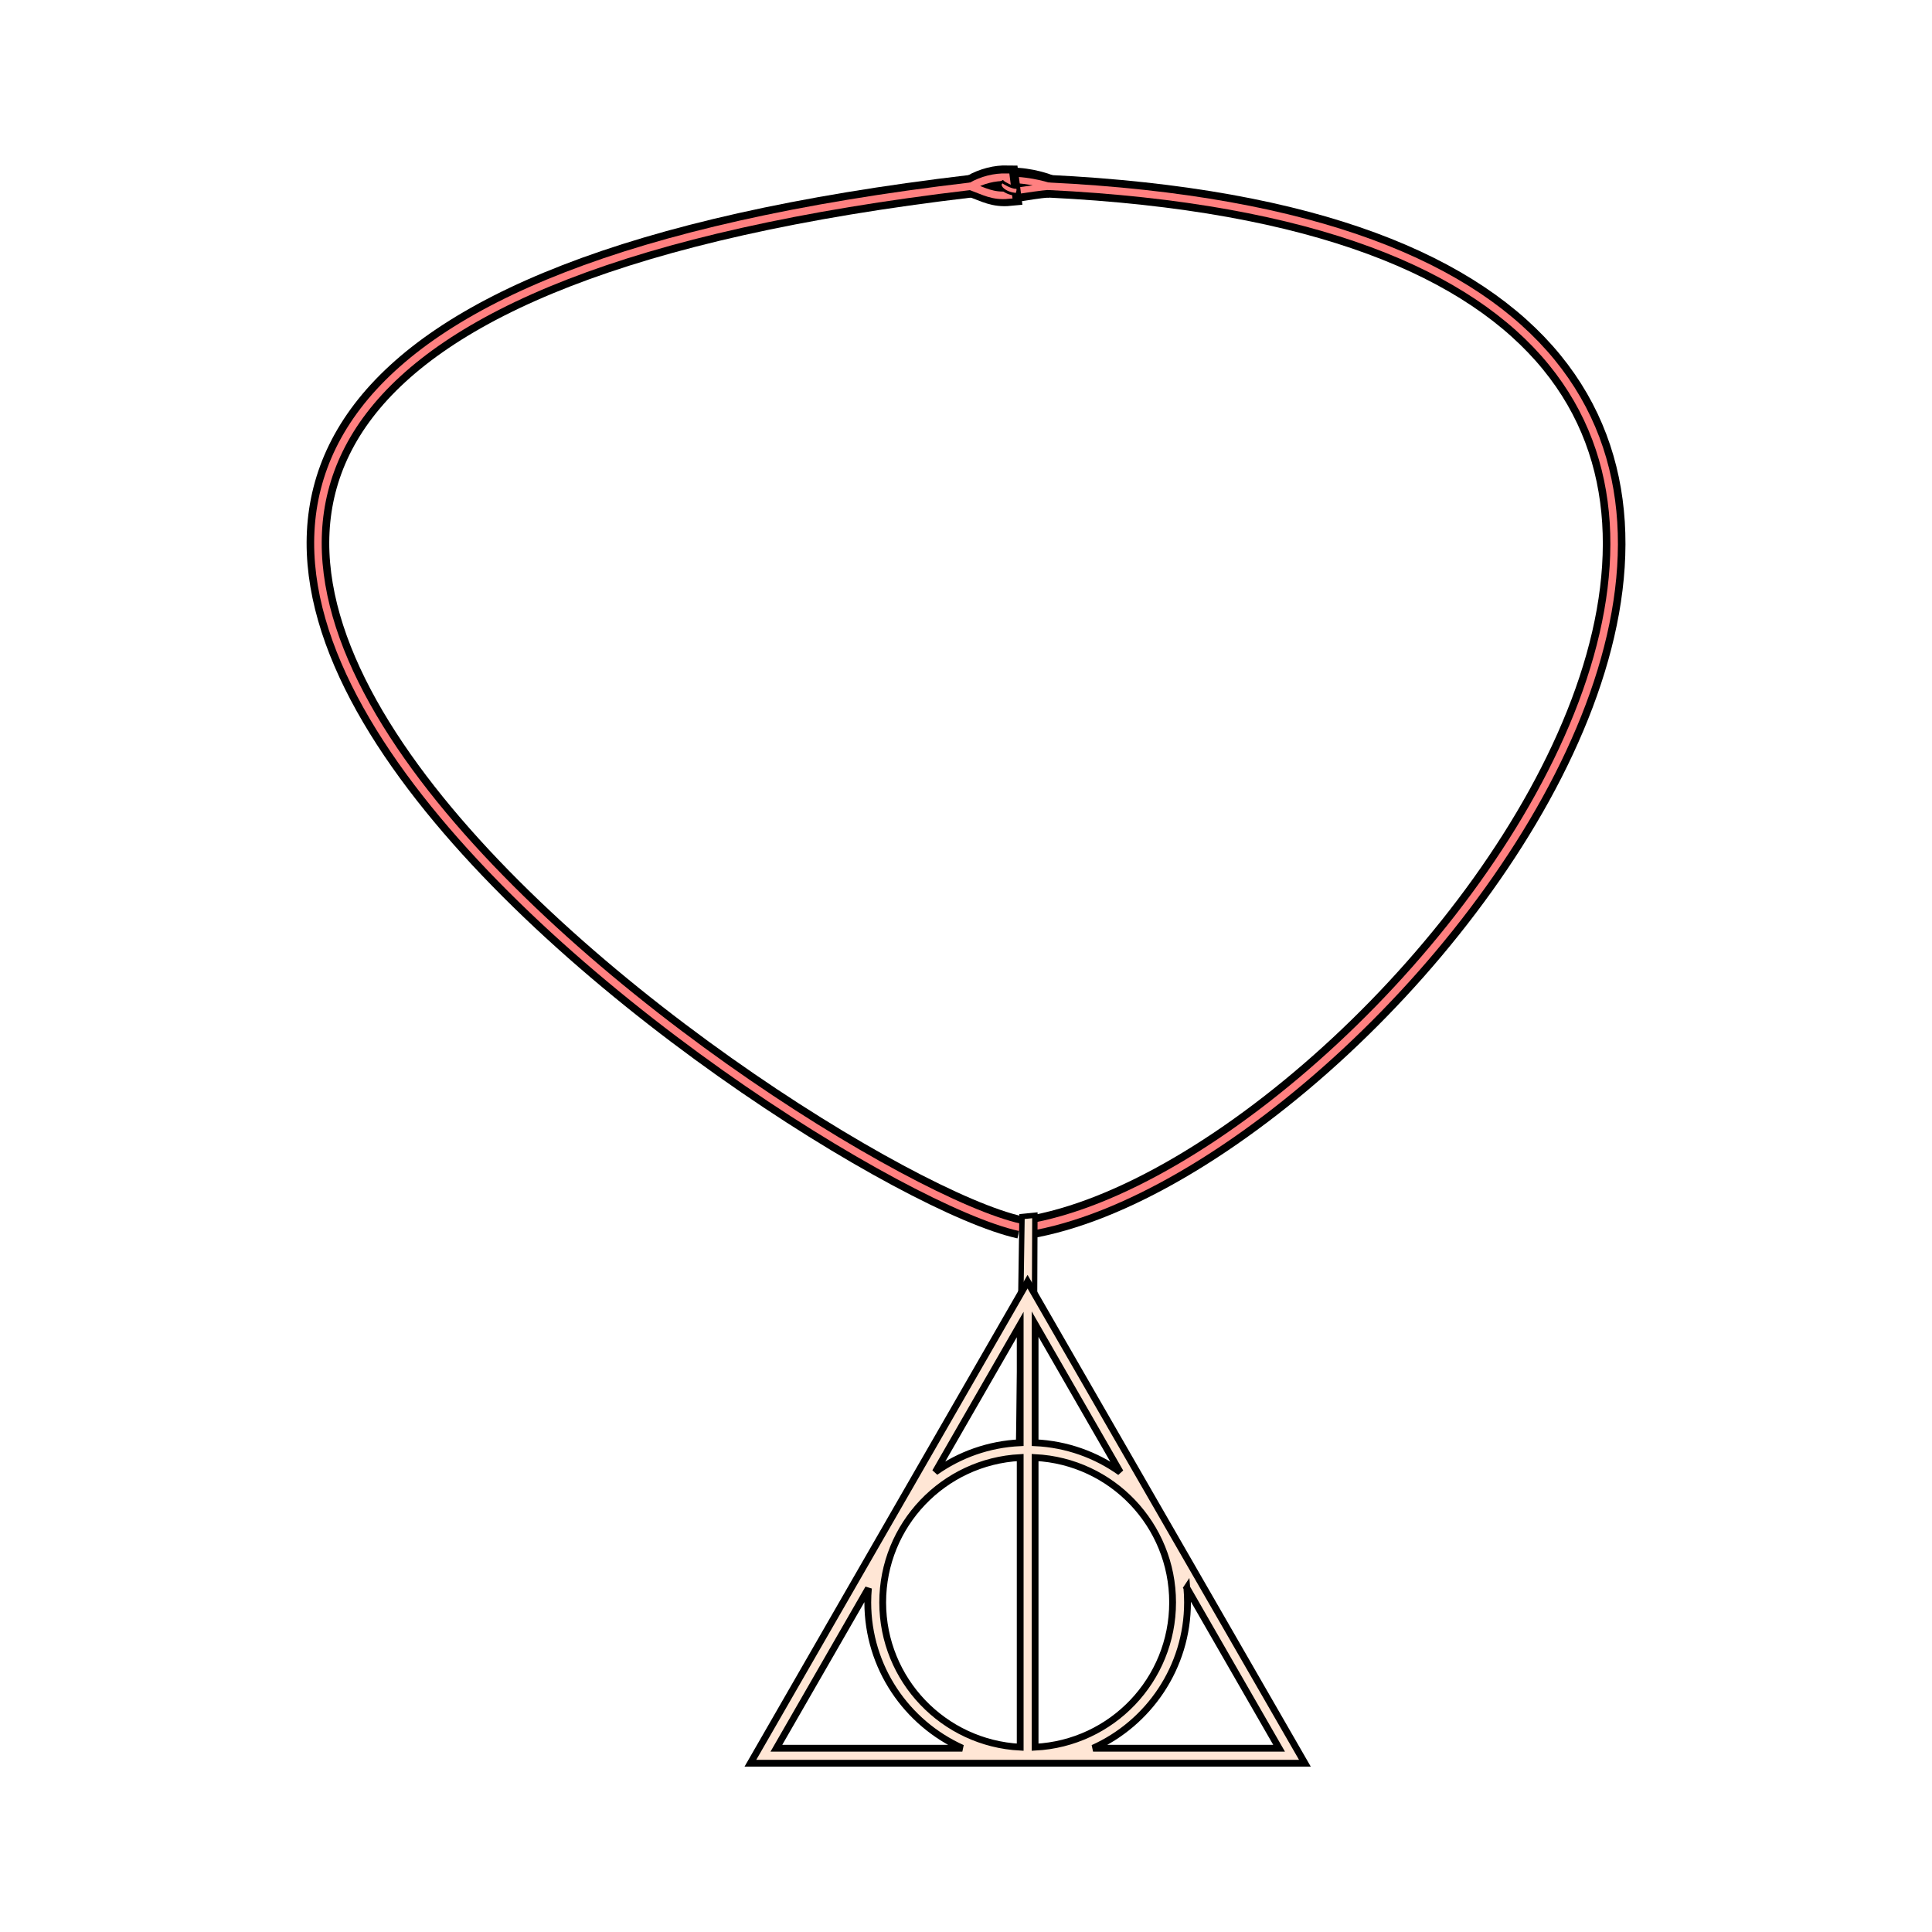
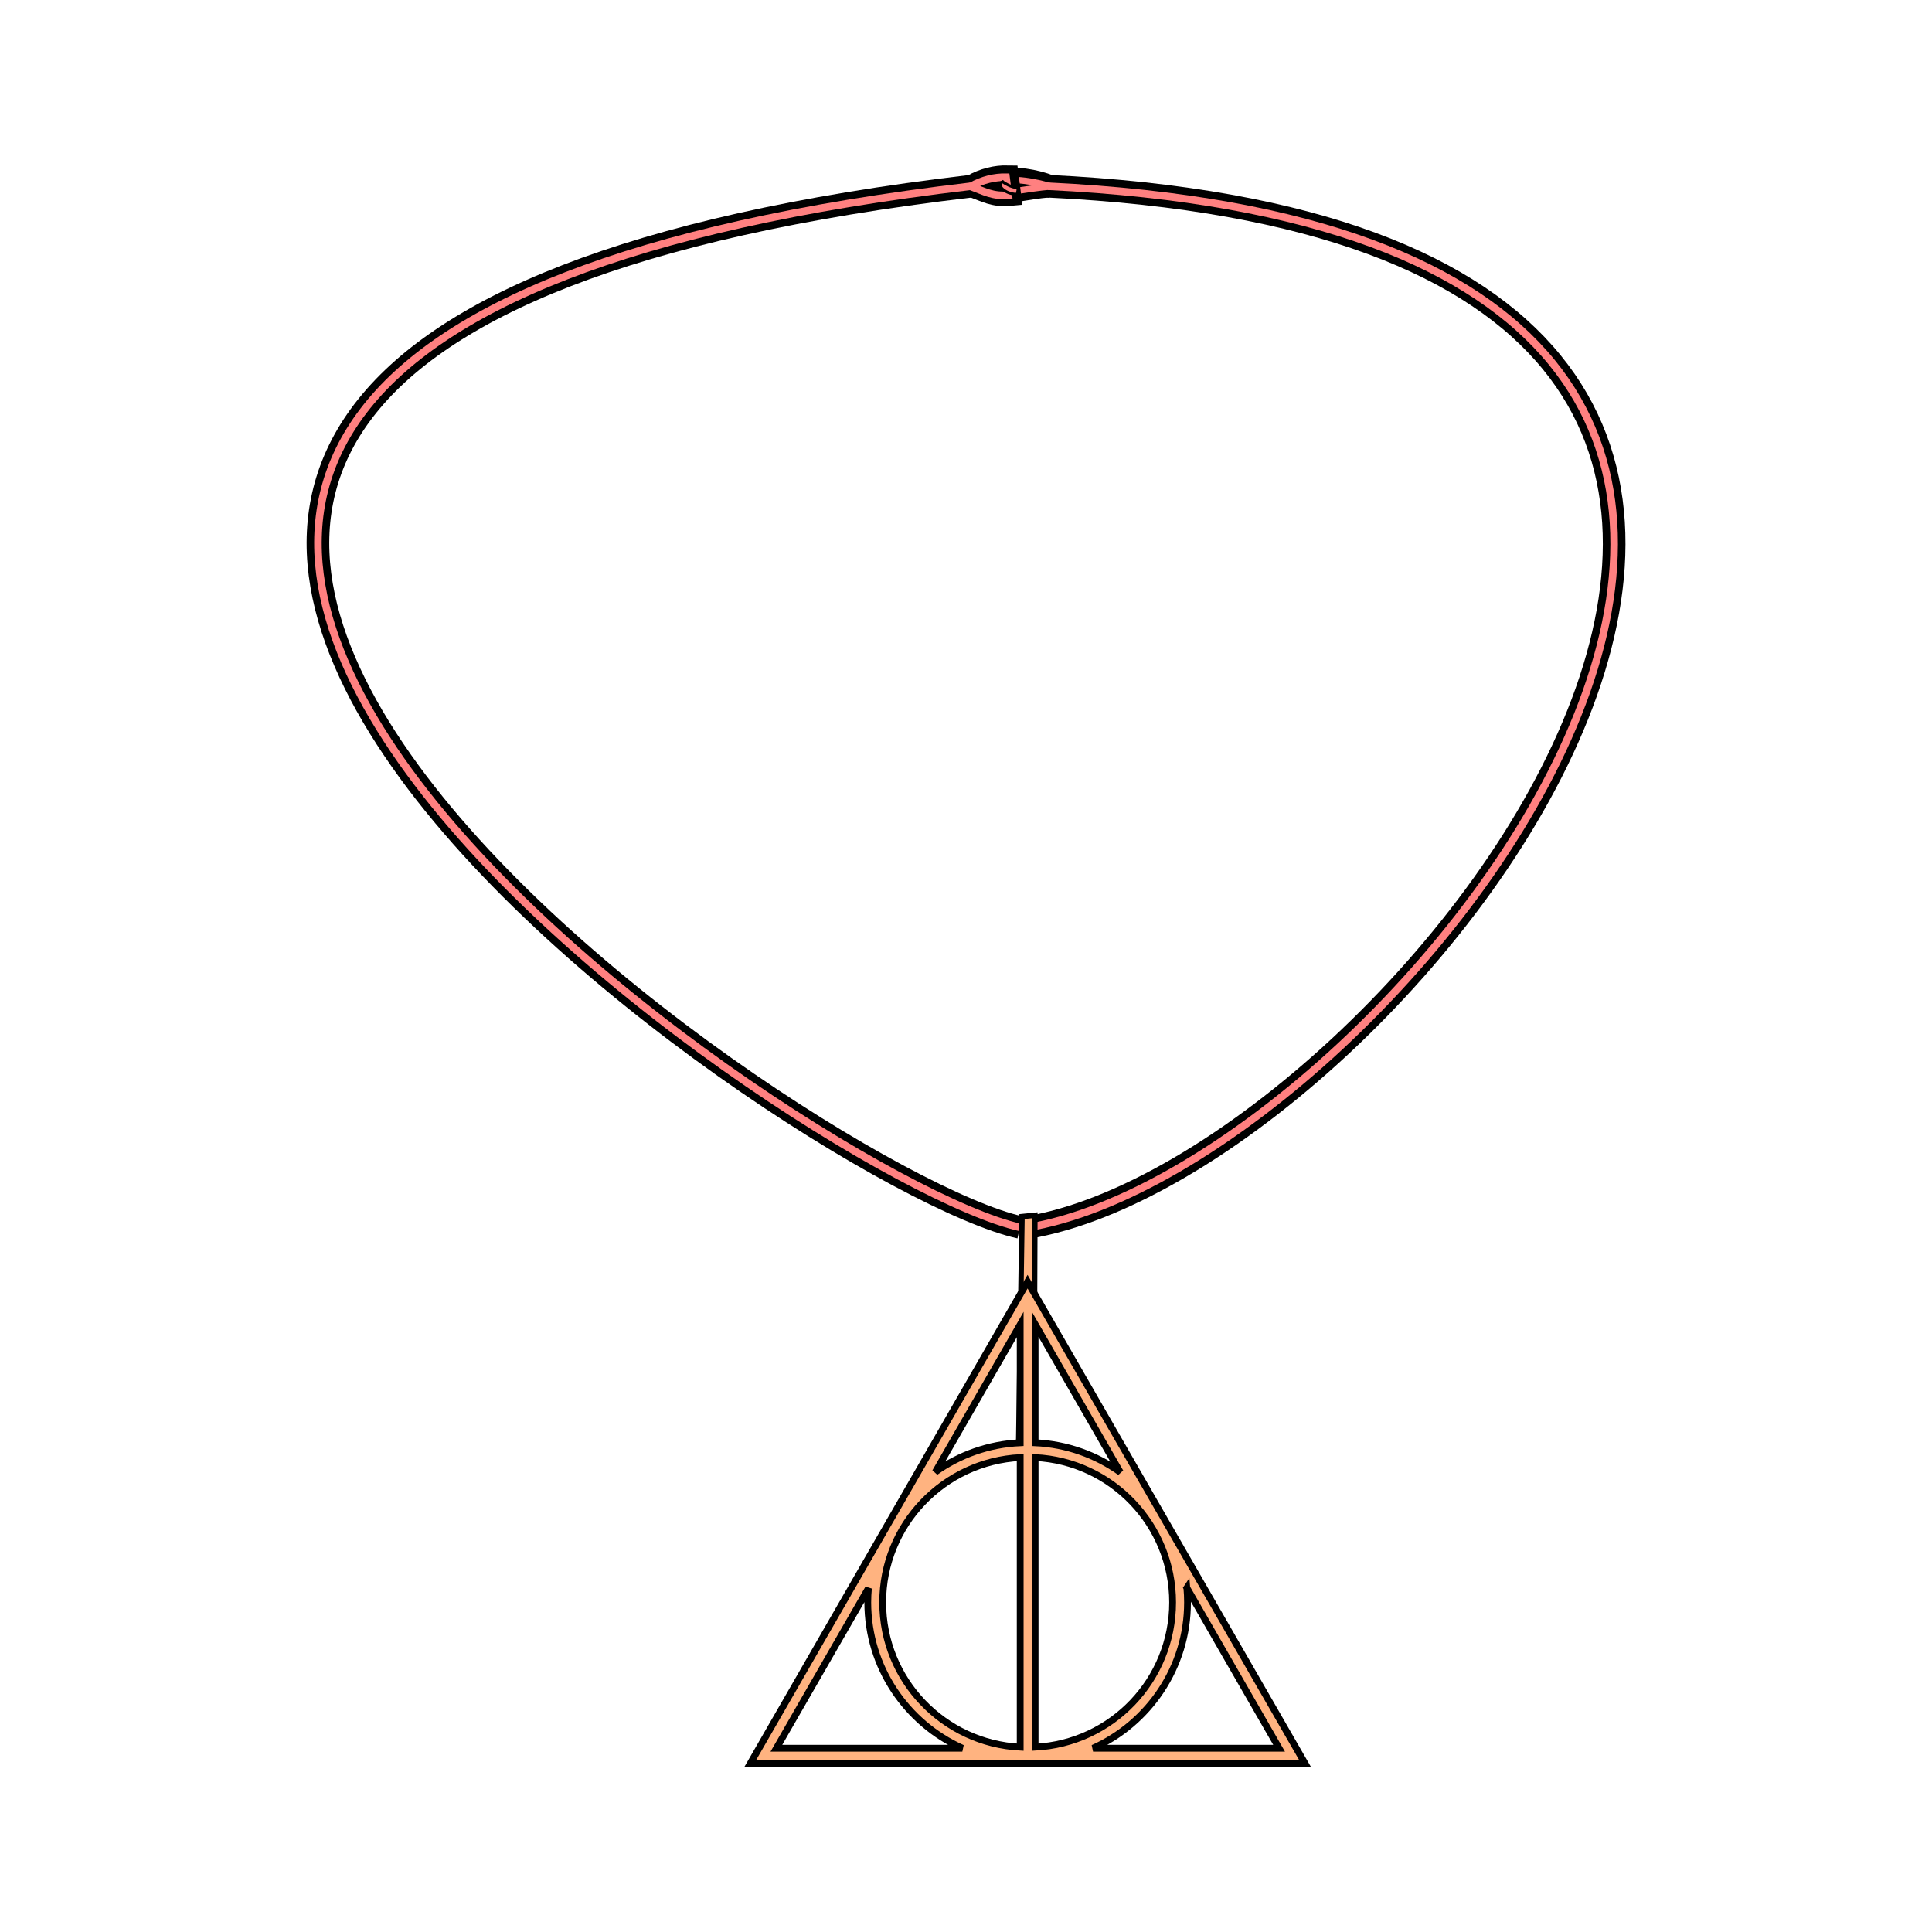
<svg xmlns="http://www.w3.org/2000/svg" viewBox="0 0 256 256" id="svg4206" version="1.1">
  <style id="style3">
    svg { cursor: default; }
  </style>
  <defs id="defs4208">
    </defs>
  <g id="layer4">
    <path style="fill:none;fill-rule:evenodd;stroke:#000000;stroke-width:3.072;stroke-linecap:butt;stroke-linejoin:miter;stroke-miterlimit:4;stroke-dasharray:none;stroke-opacity:1" d="m 138.907,24.649 c 0,0 -2.307,-0.939 -5.084,-0.909 0.003,0.486 0.378,1.033 0.327,1.551 2.008,-0.283 3.314,-0.561 4.757,-0.642 z" id="path4471" />
    <path style="fill:none;fill-rule:evenodd;stroke:#000000;stroke-width:3;stroke-linecap:butt;stroke-linejoin:miter;stroke-miterlimit:4;stroke-dasharray:none;stroke-dashoffset:0;stroke-opacity:1" d="M 135.143,162.629 C 105.962,156.178 -54.774,46.257 128.629,24.677" id="path4465" />
    <path style="fill:none;fill-rule:evenodd;stroke:#000000;stroke-width:3;stroke-linecap:butt;stroke-linejoin:miter;stroke-miterlimit:4;stroke-dasharray:none;stroke-opacity:1" d="m 138.869,24.677 c 142.612,6.873 47.057,129.871 -2.868,138.008" id="path4467" />
    <path id="path4483" d="m 139.249,24.724 c 0,0 -2.588,-0.919 -5.568,-0.889 0.003,0.485 0.194,1.076 0.351,1.549 2.154,-0.282 3.669,-0.58 5.217,-0.66 z" style="fill:none;fill-rule:evenodd;stroke:#ff8080;stroke-width:0.849;stroke-linecap:butt;stroke-linejoin:miter;stroke-miterlimit:4;stroke-dasharray:none;stroke-opacity:1" />
    <path style="fill:none;fill-rule:evenodd;stroke:#000000;stroke-width:3;stroke-linecap:butt;stroke-linejoin:miter;stroke-miterlimit:4;stroke-dasharray:none;stroke-opacity:1" d="m 128.829,24.633 c 1.545,-0.877 3.159,-1.246 4.663,-1.216 l 0.301,2.37 c -2.024,0.198 -3.2,-0.488 -4.964,-1.154 z" id="path4469" />
    <path id="path4475" d="M 135.143,162.629 C 105.962,156.178 -54.774,46.257 128.629,24.677" style="fill:none;fill-rule:evenodd;stroke:#ff8080;stroke-width:1;stroke-linecap:butt;stroke-linejoin:miter;stroke-miterlimit:4;stroke-dasharray:none;stroke-dashoffset:0;stroke-opacity:1" />
    <path id="path4477" d="m 138.869,24.677 c 142.612,6.873 47.057,129.871 -2.868,138.008" style="fill:none;fill-rule:evenodd;stroke:#ff8080;stroke-width:1;stroke-linecap:butt;stroke-linejoin:miter;stroke-miterlimit:4;stroke-dasharray:none;stroke-opacity:1" />
    <path id="path4479" d="m 128.639,24.696 c 1.545,-0.877 3.159,-1.246 4.663,-1.216 l 0.301,2.37 c -2.024,0.198 -3.2,-0.488 -4.964,-1.154 z" style="fill:none;fill-rule:evenodd;stroke:#ff8080;stroke-width:1;stroke-linecap:butt;stroke-linejoin:miter;stroke-miterlimit:4;stroke-dasharray:none;stroke-opacity:1" />
    <path style="fill:#ff8080;fill-rule:evenodd;stroke:#000000;stroke-width:0.374;stroke-linecap:butt;stroke-linejoin:miter;stroke-miterlimit:4;stroke-dasharray:none;stroke-opacity:1" d="m 134.688,24.846 c 0.39,-0.042 0.073,0.903 0.051,0.903 -1.625,-0.047 -2.791,-1.24 -1.886,-1.676 0.186,0.187 1.216,0.774 1.835,0.774 z" id="path4489" />
-     <path style="fill:#ffe6d5;fill-rule:evenodd;stroke:#000000;stroke-width:0.713;stroke-linecap:butt;stroke-linejoin:miter;stroke-miterlimit:4;stroke-dasharray:none;stroke-opacity:1" d="m 134.967,191.604 0.456,-30.406 1.705,-0.169 -0.12,30.5 z" id="path4463" />
-     <path style="opacity:1;fill:#ffe6d5;fill-opacity:1;stroke:#000000;stroke-width:0.9;stroke-linecap:square;stroke-linejoin:miter;stroke-miterlimit:4;stroke-dasharray:none;stroke-dashoffset:0pt;stroke-opacity:1" d="m 136.156,169.827 -36.724,63.807 h 73.473 z m 1,5.629 11.283,19.615 c -3.215,-2.291 -7.088,-3.709 -11.283,-3.901 0,-6.007 0,-14.831 0,-15.714 z m -1.975,0.049 c 0,0.902 0,9.677 0,15.665 -4.178,0.193 -8.037,1.599 -11.246,3.876 z m 0,17.628 c 0,15.598 -1e-5,33.038 0,38.378 -10.147,-0.52 -18.22,-8.906 -18.22,-19.183 1e-5,-10.277 8.073,-18.675 18.22,-19.195 z m 1.975,0 c 10.158,0.508 18.22,8.91 18.22,19.195 -1e-5,10.285 -8.062,18.675 -18.22,19.183 0,-5.34 0,-22.78 0,-38.378 z m 20.109,17.27 12.221,21.244 h -24.651 c 7.375,-3.315 12.517,-10.72 12.517,-19.319 0,-0.646 -0.029,-1.294 -0.086,-1.926 z m -42.193,0.049 c -0.054,0.616 -0.086,1.247 -0.086,1.876 0,8.598 5.151,16.003 12.529,19.319 h -24.639 z" id="path2785" />
+     <path style="fill:#ffb380;fill-rule:evenodd;stroke:#000000;stroke-width:0.713;stroke-linecap:butt;stroke-linejoin:miter;stroke-miterlimit:4;stroke-dasharray:none;stroke-opacity:1" d="m 134.967,191.604 0.456,-30.406 1.705,-0.169 -0.12,30.5 z" id="path4463" />
+     <path style="opacity:1;fill:#ffb380;fill-opacity:1;stroke:#000000;stroke-width:0.9;stroke-linecap:square;stroke-linejoin:miter;stroke-miterlimit:4;stroke-dasharray:none;stroke-dashoffset:0pt;stroke-opacity:1" d="m 136.156,169.827 -36.724,63.807 h 73.473 z m 1,5.629 11.283,19.615 c -3.215,-2.291 -7.088,-3.709 -11.283,-3.901 0,-6.007 0,-14.831 0,-15.714 z m -1.975,0.049 c 0,0.902 0,9.677 0,15.665 -4.178,0.193 -8.037,1.599 -11.246,3.876 z m 0,17.628 c 0,15.598 -1e-5,33.038 0,38.378 -10.147,-0.52 -18.22,-8.906 -18.22,-19.183 1e-5,-10.277 8.073,-18.675 18.22,-19.195 z m 1.975,0 c 10.158,0.508 18.22,8.91 18.22,19.195 -1e-5,10.285 -8.062,18.675 -18.22,19.183 0,-5.34 0,-22.78 0,-38.378 z m 20.109,17.27 12.221,21.244 h -24.651 c 7.375,-3.315 12.517,-10.72 12.517,-19.319 0,-0.646 -0.029,-1.294 -0.086,-1.926 z m -42.193,0.049 c -0.054,0.616 -0.086,1.247 -0.086,1.876 0,8.598 5.151,16.003 12.529,19.319 h -24.639 z" id="path2785" />
  </g>
  <g id="layer3" style="opacity:1" />
</svg>
